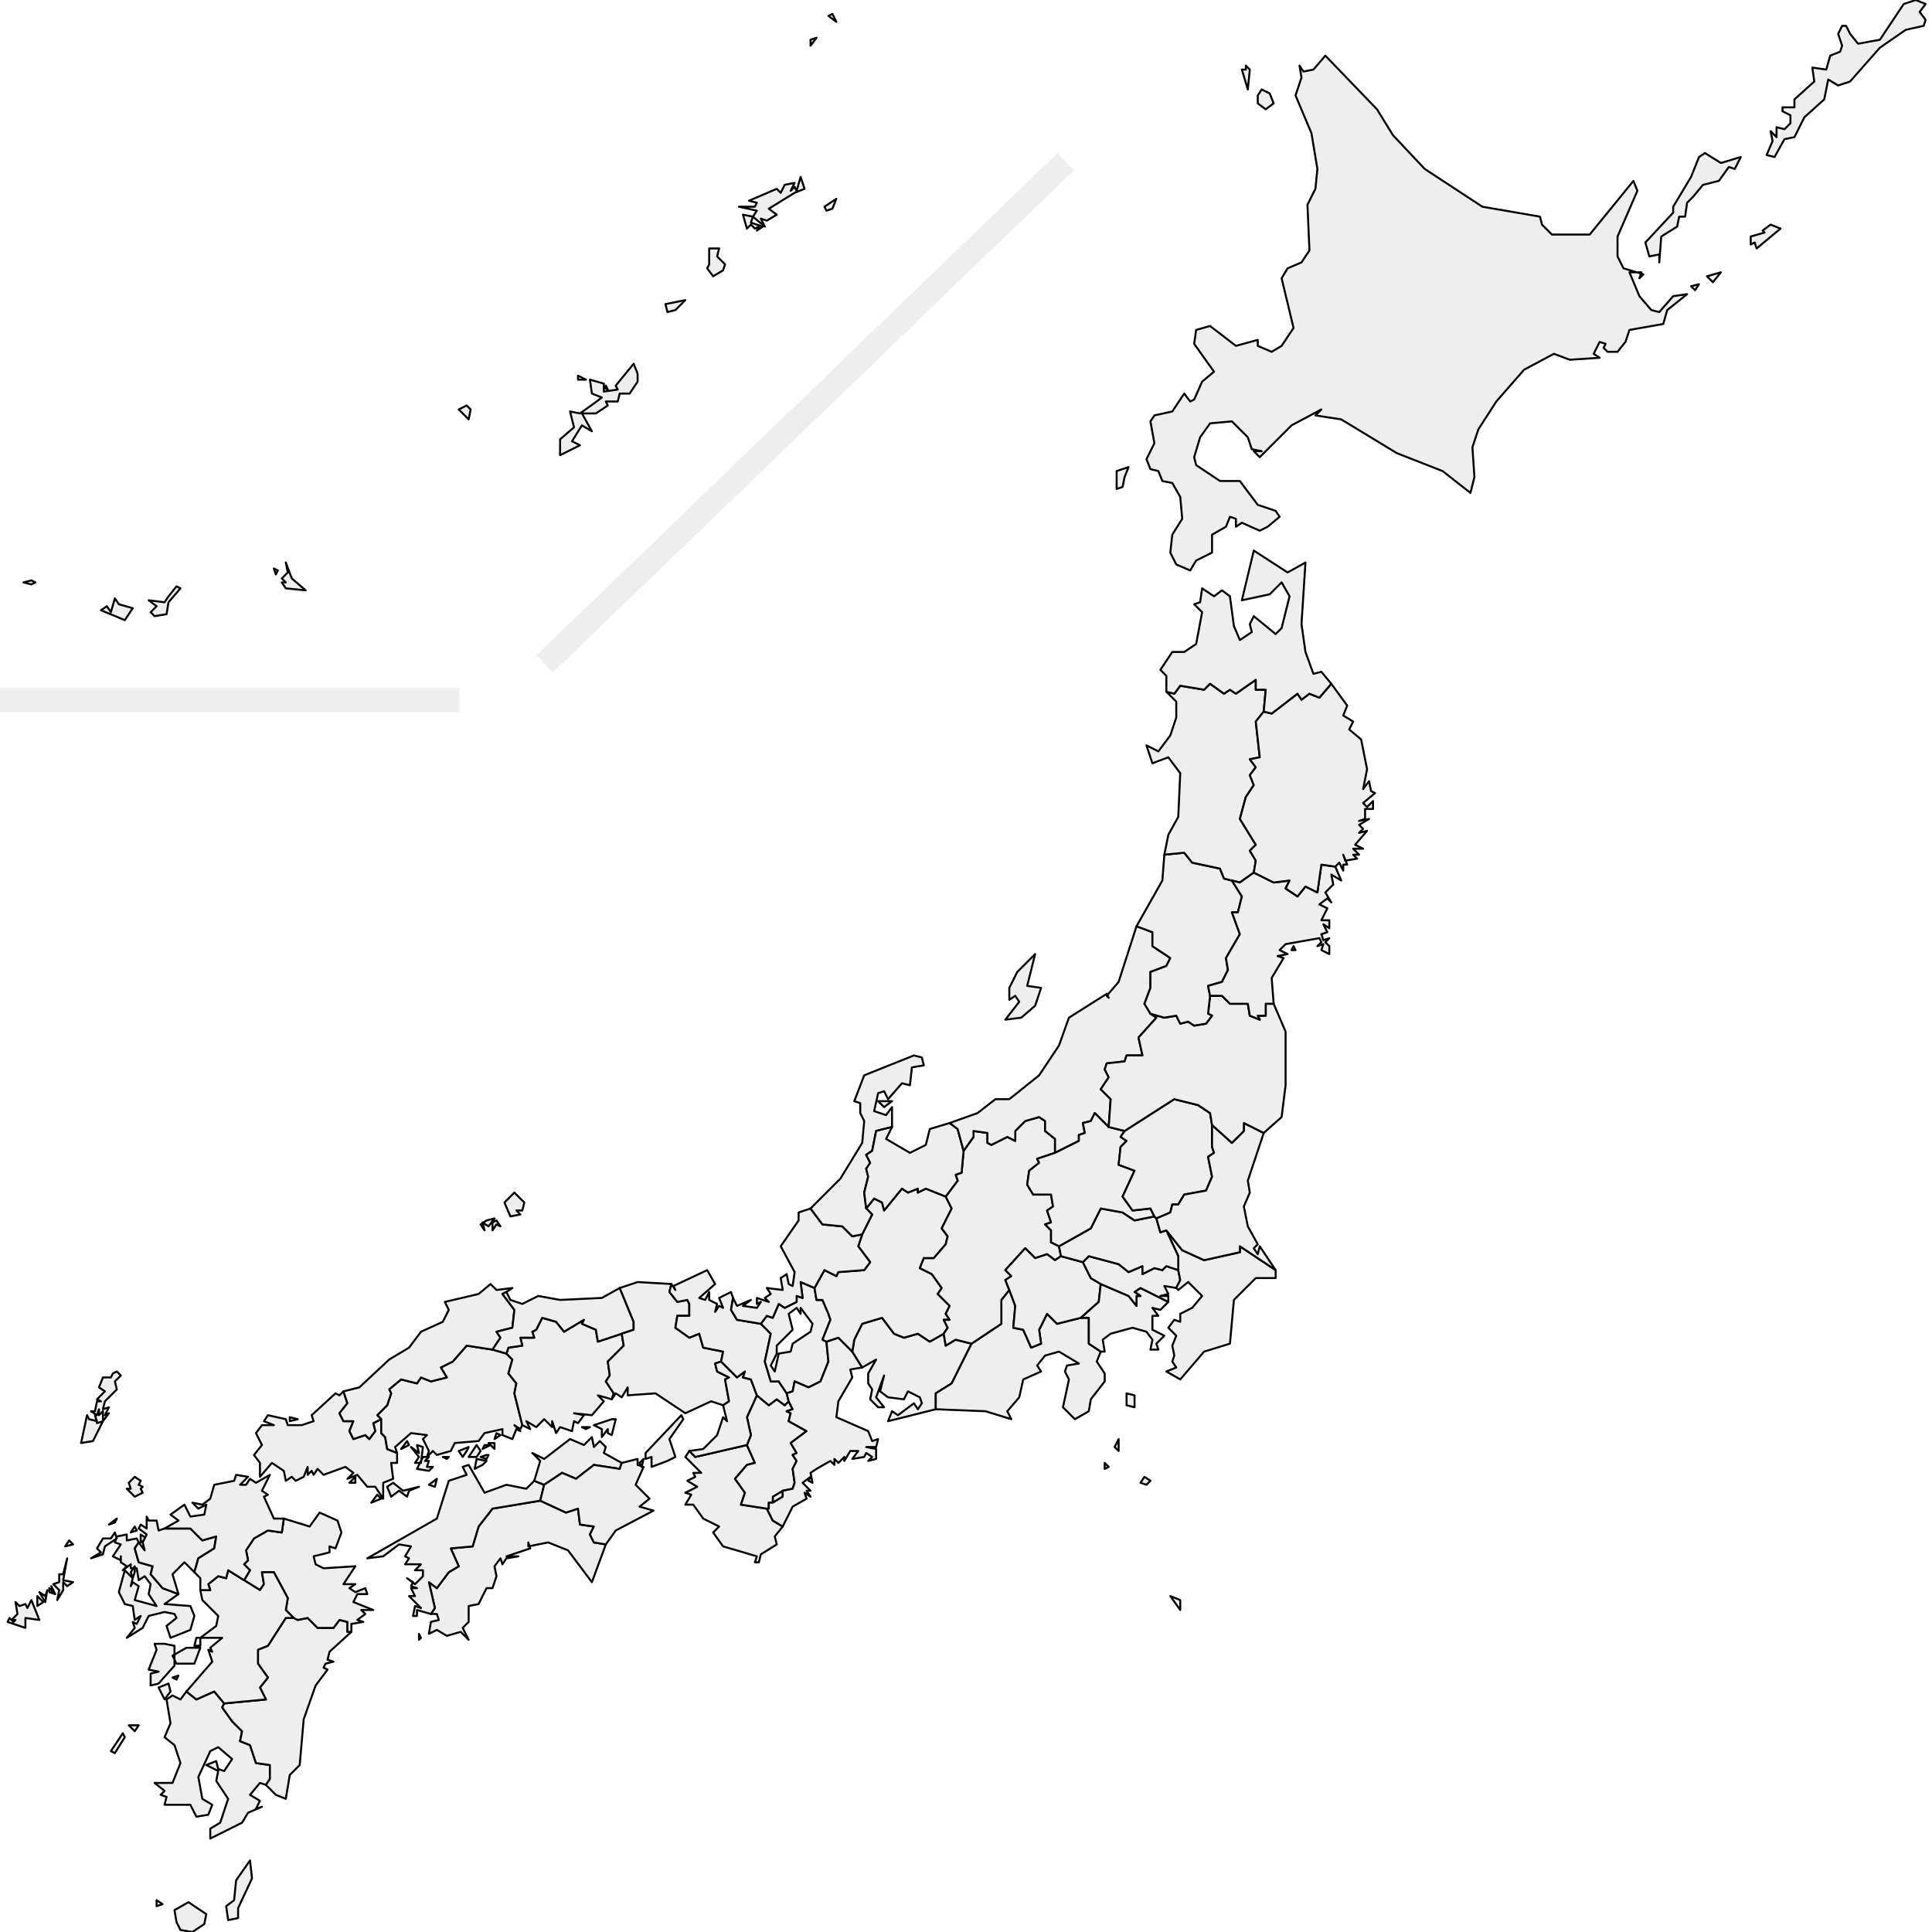
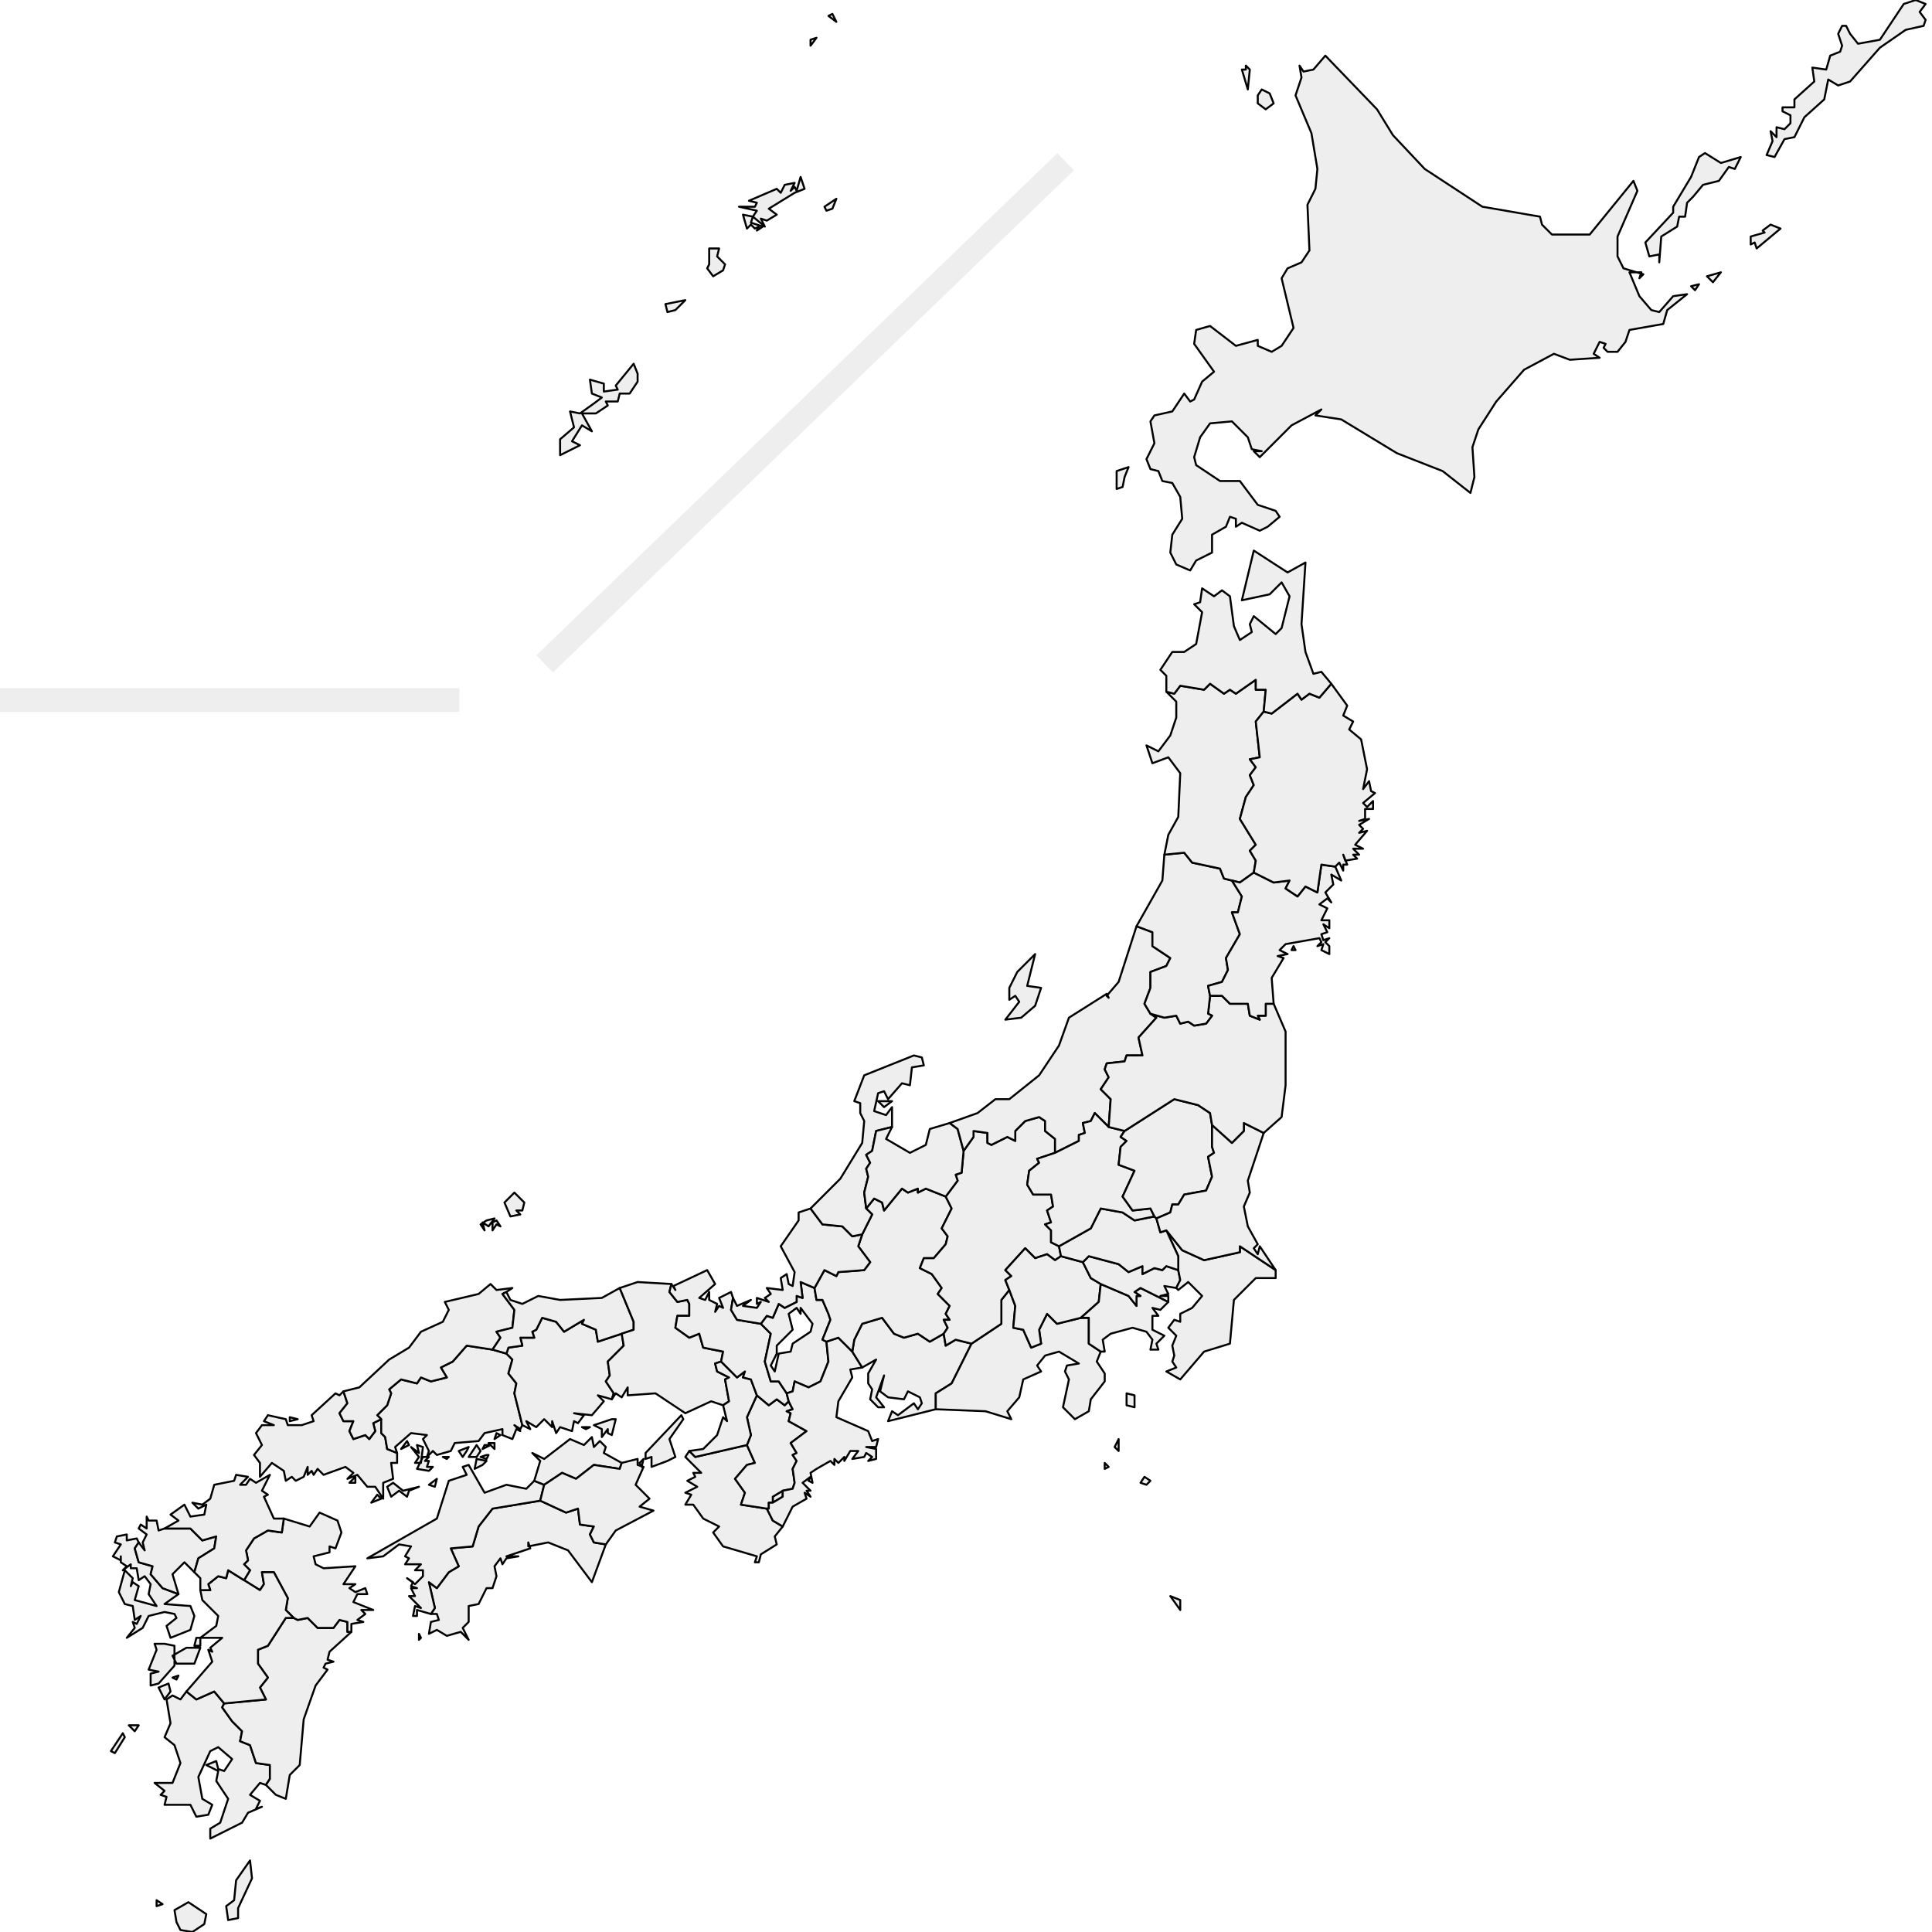
<svg xmlns="http://www.w3.org/2000/svg" class="geolonia-svg-map" viewBox="0 0 1000 1000">
  <g class="svg-map" transform="matrix(1.028807, 0, 0, 1.028807, -47.54424, -28.80658)">
    <g class="prefectures" transform="matrix(1, 0, 0, 1, 6, 18)">
      <g class="okinawa kyushu-okinawa prefecture" data-code="47" stroke-linejoin="round" fill="#EEEEEE" fill-rule="nonzero" stroke="#000000" stroke-width="1.0" transform="translate(52, 193)">
-         <polygon points="4 109 6 110 4 111 0 110" />
-         <polygon points="48 121 55 123 51 129 39 124 42 122 44 125 46 118" />
-         <polygon points="132 113 130 110 132 110 130 108 133 105 132 100 135 108 142 114" />
-         <polygon points="225 23 224 28 219 23 223 21" />
-         <polygon points="73 117 77 112 79 113 73 120 72 126 66 127 64 125 67 122 63 119 71 120" />
        <polygon points="287 20 291 17 286 15 285 8 292 10 292 14 299 13 298 11 307 0 309 5 309 9 305 15 300 15 299 19 293 19 294 21 288 25 281 25 286 34 281 31 276 39 280 41 270 46 270 38 277 32 275 24 280 25" />
-         <polygon points="127 106 126 103 128 104" />
-         <polygon points="279 8 279 6 283 8" />
-         <polygon points="293 11 294 13 292 12" />
      </g>
      <g class="kagoshima kyushu kyushu-okinawa prefecture" data-code="46" stroke-linejoin="round" fill="#EEEEEE" fill-rule="nonzero" stroke="#000000" stroke-width="1.0" transform="translate(96, 17)">
        <polygon points="23 949 26 951 23 952" />
        <polygon points="33 960 32 954 39 950 48 956 47 961 41 965 35 964" />
        <polygon points="64 953 64 958 59 959 58 952 62 949 63 939 70 929 71 938" />
        <polygon points="38 844 43 848 52 844 57 850 56 852 61 859 66 864 65 869 70 871 73 880 80 881 80 888 78 891 75 890 70 896 75 899 73 903 76 902 69 905 66 910 50 918 50 913 55 910 59 898 53 889 54 884 48 881 53 879 54 883 57 884 61 878 54 872 50 874 44 887 46 898 51 901 49 906 43 907 40 901 27 901 28 897 25 896 27 894 22 890 31 890 35 880 32 871 27 867 30 860 28 848 31 846 35 848" />
        <polygon points="31 837 34 836 33 838" />
        <polygon points="27 848 24 842 29 840 30 844" />
        <polygon points="4 868 6 865 7 867 2 875 0 874" />
        <polygon points="12 864 9 861 14 861" />
        <polygon points="284 149 280 150 279 146 289 144" />
        <polygon points="301 126 301 118 306 118 305 122 309 126 308 129 303 132 300 128" />
        <polygon points="363 98 360 99 359 97 365 93" />
        <polygon points="344 90 331 98 335 101 330 104 327 103 329 107 323 102 325 99 316 97 324 97 325 95 321 94 335 88 337 90 339 86 344 85 342 89 344 87 345 89 347 82 349 88" />
        <polygon points="324 108 322 106 320 108 318 101 323 102 322 105 328 107 325 109 326 107" />
        <polygon points="355 12 352 16 352 13" />
        <polygon points="361 1 363 0 365 4" />
      </g>
      <g class="miyazaki kyushu kyushu-okinawa prefecture" data-code="45" stroke-linejoin="round" fill="#EEEEEE" fill-rule="nonzero" stroke="#000000" stroke-width="1.0" transform="translate(152, 824)">
        <polygon points="36 0 38 1 43 0 48 5 56 5 59 1 63 2 63 7 65 7 54 17 53 21 56 22 52 23 51 25 53 26 47 34 41 51 39 74 34 79 32 91 27 89 22 84 24 81 24 74 17 73 14 64 9 62 10 57 5 52 0 45 1 43 22 41 19 35 23 30 18 23 18 16 23 14 32 0" />
      </g>
      <g class="oita kyushu kyushu-okinawa prefecture" data-code="44" stroke-linejoin="round" fill="#EEEEEE" fill-rule="nonzero" stroke="#000000" stroke-width="1.0" transform="translate(163, 771)">
        <polygon points="0 34 3 29 0 26 2 24 1 19 5 13 12 9 19 10 20 3 33 7 38 0 47 4 49 10 46 18 43 17 43 20 35 22 36 26 40 28 56 27 50 36 56 36 53 38 56 40 61 38 62 41 57 41 55 45 65 49 59 49 61 51 57 54 60 55 54 56 54 60 52 60 52 55 48 54 45 58 37 58 32 53 27 54 25 53 21 49 22 43 15 30 9 30 10 36 8 39" />
      </g>
      <g class="kumamoto kyushu kyushu-okinawa prefecture" data-code="43" stroke-linejoin="round" fill="#EEEEEE" fill-rule="nonzero" stroke="#000000" stroke-width="1.0" transform="translate(115, 800)">
        <path d="M8,37 L13,38 L13,48 L5,57 L1,58 L1,52 L5,51 L0,50 L4,40 L3,37 L8,37 Z M20,47 L14,47 L12,43 L19,39 L26,39 L23,47 L20,47 Z M24,34 L26,34 L26,38 L23,38 L24,34 Z M38,67 L33,61 L24,65 L19,61 L32,46 L30,40 L32,41 L31,39 L37,34 L26,34 L34,28 L35,23 L27,15 L26,10 L31,10 L30,7 L35,3 L39,4 L40,0 L48,5 L56,10 L58,7 L57,1 L63,1 L70,14 L69,20 L73,24 L69,24 L60,38 L55,40 L55,47 L60,54 L56,59 L59,65 L38,67 Z" />
      </g>
      <g class="nagasaki kyushu kyushu-okinawa prefecture" data-code="42" stroke-linejoin="round" fill="#EEEEEE" fill-rule="nonzero" stroke="#000000" stroke-width="1.0" transform="translate(44, 700)">
-         <path d="M53,1 L55,0 L57,2 L54,5 L55,9 L49,15 L48,19 L51,18 L49,22 L51,21 L48,25 L48,20 L46,22 L46,19 L45,22 L42,20 L44,20 L45,15 L47,15 L45,14 L49,10 L46,8 L48,3 L52,3 L53,1 Z M46,29 L43,35 L37,36 L40,22 L41,24 L45,25 L44,22 L45,26 L48,25 L46,29 Z M67,59 L68,61 L64,63 L60,59 L62,59 L61,56 L64,53 L67,55 L66,57 L68,58 L67,59 Z M28,110 L25,115 L26,110 L23,107 L26,106 L26,102 L28,102 L30,94 L28,105 L33,106 L30,108 L28,106 L28,110 Z M24,112 L21,111 L21,109 L23,111 L22,108 L24,112 Z M19,113 L20,110 L19,116 L16,111 L19,113 Z M6,118 L9,117 L10,119 L12,115 L16,125 L9,124 L9,129 L0,126 L1,124 L3,126 L4,125 L2,125 L5,122 L4,116 L6,118 Z M65,80 L62,81 L64,78 L65,80 Z M67,82 L70,84 L67,86 L67,82 Z M29,88 L31,85 L33,87 L29,88 Z M54,76 L51,77 L55,74 L54,76 Z M66,86 L64,89 L66,96 L73,98 L72,102 L78,109 L86,112 L79,117 L92,118 L94,123 L92,130 L82,134 L80,128 L85,124 L84,122 L79,121 L71,123 L68,129 L60,134 L64,129 L63,126 L65,127 L67,123 L64,125 L63,118 L59,117 L56,111 L59,100 L63,104 L62,108 L63,106 L66,108 L64,115 L75,118 L71,112 L72,107 L69,103 L66,105 L65,99 L62,99 L62,97 L58,100 L60,98 L57,96 L57,93 L57,95 L53,93 L57,87 L54,86 L55,83 L60,82 L60,85 L65,84 L66,86 Z M49,88 L48,92 L42,94 L47,91 L45,89 L48,84 L52,84 L54,81 L55,84 L49,88 Z M15,115 L15,113 L18,116 L15,118 L15,115 Z M64,101 L63,104 L62,101 L64,98 L64,101 Z" />
+         <path d="M66,86 L64,89 L66,96 L73,98 L72,102 L78,109 L86,112 L79,117 L92,118 L94,123 L92,130 L82,134 L80,128 L85,124 L84,122 L79,121 L71,123 L68,129 L60,134 L64,129 L63,126 L65,127 L67,123 L64,125 L63,118 L59,117 L56,111 L59,100 L63,104 L62,108 L63,106 L66,108 L64,115 L75,118 L71,112 L72,107 L69,103 L66,105 L65,99 L62,99 L62,97 L58,100 L60,98 L57,96 L57,93 L57,95 L53,93 L57,87 L54,86 L55,83 L60,82 L60,85 L65,84 L66,86 Z" />
      </g>
      <g class="saga kyushu kyushu-okinawa prefecture" data-code="41" stroke-linejoin="round" fill="#EEEEEE" fill-rule="nonzero" stroke="#000000" stroke-width="1.0" transform="translate(108, 773)">
        <polygon points="15 6 28 6 34 12 41 10 40 16 32 21 30 28 25 23 19 29 22 39 14 36 8 29 9 25 2 23 0 16 2 13 5 17 4 13 6 9 2 6 3 4 6 6 6 0 7 2 11 2 12 7" />
      </g>
      <g class="fukuoka kyushu kyushu-okinawa prefecture" data-code="40" stroke-linejoin="round" fill="#EEEEEE" fill-rule="nonzero" stroke="#000000" stroke-width="1.0" transform="translate(123, 752)">
        <polygon points="40 53 32 48 31 52 27 51 22 55 23 58 18 58 18 52 15 49 17 42 25 37 26 31 19 33 13 27 0 27 7 23 3 20 10 15 13 21 20 20 21 15 17 17 14 14 19 15 23 12 25 5 35 3 36 0 42 1 38 5 41 5 43 2 46 4 53 0 49 8 52 10 50 11 55 22 60 22 59 29 52 28 45 32 41 38 42 43 40 45 43 48" />
      </g>
      <g class="kochi shikoku prefecture" data-code="39" stroke-linejoin="round" fill="#EEEEEE" fill-rule="nonzero" stroke="#000000" stroke-width="1.0" transform="translate(251, 765)">
        <path d="M61,0 L74,6 L80,4 L81,12 L88,13 L86,17 L88,21 L94,22 L87,41 L75,25 L65,21 L55,23 L55,21 L56,24 L44,28 L50,28 L44,29 L42,32 L41,29 L38,33 L39,38 L37,44 L34,44 L30,52 L25,53 L25,61 L22,64 L25,70 L21,66 L14,68 L9,65 L5,67 L6,61 L10,60 L9,57 L6,57 L8,54 L5,41 L9,44 L15,36 L20,33 L16,24 L27,23 L30,13 L37,4 L61,0 Z M1,69 L0,70 L0,67 L1,69 Z" />
      </g>
      <g class="ehime shikoku prefecture" data-code="38" stroke-linejoin="round" fill="#EEEEEE" fill-rule="nonzero" stroke="#000000" stroke-width="1.0" transform="translate(225, 737)">
        <path d="M34,21 L31,20 L35,17 L34,21 Z M55,6 L51,6 L55,0 L57,3 L55,6 Z M60,5 L61,5 L60,7 L57,6 L60,5 Z M58,10 L54,12 L55,7 L60,8 L58,10 Z M32,85 L25,83 L25,86 L23,86 L24,81 L27,82 L21,76 L24,76 L22,72 L25,72 L22,71 L23,69 L20,67 L24,70 L28,66 L28,63 L24,63 L27,60 L19,60 L21,57 L19,56 L22,51 L16,50 L8,56 L0,57 L35,37 L41,18 L50,15 L48,11 L51,10 L59,24 L70,20 L80,22 L84,18 L89,20 L87,28 L63,32 L56,41 L53,51 L42,52 L46,61 L41,64 L35,72 L31,69 L34,82 L32,85 Z" />
      </g>
      <g class="kagawa shikoku prefecture" data-code="37" stroke-linejoin="round" fill="#EEEEEE" fill-rule="nonzero" stroke="#000000" stroke-width="1.0" transform="translate(308, 724)">
        <path d="M6,33 L1,31 L4,21 L0,17 L6,20 L19,10 L26,13 L30,9 L31,14 L34,11 L37,14 L36,17 L45,22 L44,25 L31,23 L22,30 L15,27 L6,33 Z M27,5 L25,4 L29,4 L27,5 Z M40,0 L42,0 L40,8 L38,7 L38,5 L35,9 L35,5 L31,3 L40,0 Z" />
      </g>
      <g class="tokushima shikoku prefecture" data-code="36" stroke-linejoin="round" fill="#EEEEEE" fill-rule="nonzero" stroke="#000000" stroke-width="1.0" transform="translate(312, 744)">
        <path d="M50,2 L52,0 L51,4 L50,2 Z M41,2 L49,0 L49,3 L52,4 L48,13 L55,20 L50,24 L57,26 L38,36 L33,43 L27,42 L25,38 L27,34 L20,33 L19,25 L13,27 L0,21 L2,13 L11,7 L18,10 L27,3 L40,5 L41,2 Z" />
      </g>
      <g class="yamaguchi chugoku prefecture" data-code="35" stroke-linejoin="round" fill="#EEEEEE" fill-rule="nonzero" stroke="#000000" stroke-width="1.0" transform="translate(168, 710)">
        <path d="M45,0 L47,6 L43,11 L45,15 L50,15 L48,20 L50,24 L56,22 L58,24 L61,20 L60,16 L64,14 L64,21 L66,23 L67,29 L72,31 L72,36 L69,36 L70,44 L65,46 L65,54 L61,48 L57,48 L52,42 L47,44 L50,41 L46,38 L35,42 L32,39 L30,42 L29,40 L27,42 L27,38 L25,43 L21,45 L19,43 L16,45 L15,40 L9,36 L3,43 L3,36 L0,32 L4,27 L1,21 L4,17 L10,17 L5,15 L7,12 L16,14 L17,17 L24,17 L30,15 L29,12 L41,1 L43,2 L45,0 Z M64,54 L59,56 L62,52 L64,54 Z M75,50 L83,48 L78,50 L77,53 L73,50 L69,53 L67,48 L70,46 L75,50 Z M18,15 L18,13 L22,14 L18,15 Z M51,46 L48,46 L51,43 L51,46 Z" />
      </g>
      <g class="hiroshima chugoku prefecture" data-code="34" stroke-linejoin="round" fill="#EEEEEE" fill-rule="nonzero" stroke="#000000" stroke-width="1.0" transform="translate(230, 687)">
        <path d="M73,40 L72,42 L69,40 L72,43 L70,42 L68,47 L63,45 L63,42 L54,44 L51,48 L39,49 L37,53 L30,55 L28,53 L25,56 L26,53 L23,47 L25,45 L17,44 L9,51 L10,54 L5,52 L4,46 L2,44 L2,37 L0,35 L5,30 L7,24 L6,22 L12,17 L20,19 L22,16 L27,18 L35,16 L32,11 L38,8 L45,0 L58,2 L65,4 L68,7 L66,14 L70,19 L69,24 L73,40 Z M45,53 L43,56 L41,53 L46,51 L45,53 Z M21,54 L20,50 L23,51 L22,59 L19,59 L21,56 L17,51 L21,54 Z M15,48 L16,50 L12,52 L15,48 Z M35,57 L33,56 L36,56 L35,57 Z M24,58 L26,58 L25,61 L28,61 L26,63 L20,62 L23,56 L26,56 L24,58 Z M59,49 L59,52 L56,49 L59,49 Z M57,50 L53,52 L54,50 L57,50 Z M60,44 L62,45 L59,47 L60,44 Z" />
      </g>
      <g class="okayama chugoku prefecture" data-code="33" stroke-linejoin="round" fill="#EEEEEE" fill-rule="nonzero" stroke="#000000" stroke-width="1.0" transform="translate(295, 673)">
        <polygon points="58 8 59 14 51 22 52 29 50 32 54 38 53 41 46 39 49 42 43 49 34 48 39 49 36 53 34 52 33 57 27 55 25 58 23 52 23 55 19 51 15 55 10 52 12 56 8 54 4 38 5 33 1 28 3 21 0 18 1 15 8 14 7 10 14 10 13 7 15 6 18 0 25 2 29 7 39 1 38 3 45 6 46 12" />
      </g>
      <g class="shimane chugoku prefecture" data-code="32" stroke-linejoin="round" fill="#EEEEEE" fill-rule="nonzero" stroke="#000000" stroke-width="1.0" transform="translate(211, 610)">
        <path d="M74,14 L78,13 L75,17 L72,15 L73,19 L71,16 L74,14 Z M79,16 L77,19 L77,15 L79,14 L81,17 L79,16 Z M83,5 L88,0 L93,5 L92,9 L89,9 L91,11 L86,12 L83,5 Z M2,100 L10,98 L25,84 L35,78 L41,70 L52,65 L55,59 L53,55 L70,51 L76,46 L79,49 L87,48 L84,50 L82,51 L88,59 L87,68 L79,70 L81,73 L77,79 L64,77 L57,85 L51,88 L54,93 L46,95 L41,93 L39,96 L31,94 L25,99 L26,101 L24,107 L19,112 L21,114 L17,116 L18,120 L15,124 L13,122 L7,124 L5,120 L7,115 L2,115 L0,111 L4,106 L2,100 Z" />
      </g>
      <g class="tottori chugoku prefecture" data-code="31" stroke-linejoin="round" fill="#EEEEEE" fill-rule="nonzero" stroke="#000000" stroke-width="1.0" transform="translate(288, 658)">
        <polygon points="7 33 0 31 4 25 2 22 10 20 11 11 5 3 7 2 9 6 15 8 23 4 34 6 55 5 64 0 71 17 71 21 65 23 53 27 52 21 45 18 46 16 36 22 32 17 25 15 22 21 20 22 21 25 14 25 15 29 8 30" />
      </g>
      <g class="wakayama kinki prefecture" data-code="30" stroke-linejoin="round" fill="#EEEEEE" fill-rule="nonzero" stroke="#000000" stroke-width="1.0" transform="translate(385, 737)">
        <path d="M41,32 L44,38 L49,41 L45,46 L46,50 L38,55 L37,59 L35,59 L36,56 L19,51 L14,44 L17,41 L9,37 L4,30 L0,30 L3,25 L0,24 L6,21 L1,18 L5,16 L4,14 L8,14 L0,6 L2,3 L5,6 L31,0 L35,9 L31,10 L25,17 L30,24 L28,30 L41,32 Z M49,23 L49,26 L44,29 L44,26 L49,23 Z" />
      </g>
      <g class="nara kinki prefecture" data-code="29" stroke-linejoin="round" fill="#EEEEEE" fill-rule="nonzero" stroke="#000000" stroke-width="1.0" transform="translate(410, 712)">
        <polygon points="24 48 19 51 19 54 17 54 17 57 16 57 3 55 5 49 0 42 6 35 10 34 6 25 8 20 6 11 11 0 17 5 21 2 25 5 27 3 29 7 26 8 28 9 27 13 36 18 28 24 31 29 29 30 31 33 29 37 30 44 29 47" />
      </g>
      <g class="hyogo kinki prefecture" data-code="28" stroke-linejoin="round" fill="#EEEEEE" fill-rule="nonzero" stroke="#000000" stroke-width="1.0" transform="translate(345, 655)">
        <path d="M31,90 L23,93 L23,88 L20,89 L20,86 L38,67 L39,69 L32,79 L35,88 L31,90 Z M3,59 L4,56 L0,50 L2,47 L1,40 L9,32 L8,26 L14,24 L14,20 L7,3 L16,0 L33,1 L32,5 L36,10 L41,9 L42,11 L42,17 L36,17 L35,23 L42,28 L47,26 L49,33 L59,35 L58,40 L55,41 L56,45 L62,48 L60,49 L62,60 L59,62 L53,60 L40,66 L25,56 L11,57 L11,53 L8,58 L5,56 L3,59 Z" />
      </g>
      <g class="osaka kinki prefecture" data-code="27" stroke-linejoin="round" fill="#EEEEEE" fill-rule="nonzero" stroke="#000000" stroke-width="1.0" transform="translate(387, 695)">
        <polygon points="16 0 24 8 28 5 27 8 31 9 34 17 29 28 31 37 29 42 3 48 0 45 7 44 14 37 17 28 19 30 17 22 20 20 18 9 20 8 14 5 13 1" />
      </g>
      <g class="kyoto kinki prefecture" data-code="26" stroke-linejoin="round" fill="#EEEEEE" fill-rule="nonzero" stroke="#000000" stroke-width="1.0" transform="translate(377, 649)">
        <polygon points="44 63 41 55 37 54 38 51 34 54 26 46 27 41 17 39 15 32 10 34 3 29 4 23 10 23 10 17 9 15 4 16 0 11 1 7 3 10 2 8 19 0 23 7 15 14 18 15 20 11 20 15 24 17 23 21 25 18 27 19 25 14 31 11 32 14 31 20 34 25 46 27 51 32 48 46 51 56 55 56 59 62 60 66 58 68 54 65 50 68" />
      </g>
      <g class="shiga kinki prefecture" data-code="25" stroke-linejoin="round" fill="#EEEEEE" fill-rule="nonzero" stroke="#000000" stroke-width="1.0" transform="translate(423, 655)">
        <path d="M20,0 L27,3 L28,9 L31,9 L34,16 L35,19 L31,29 L33,30 L34,40 L30,50 L24,53 L17,50 L16,55 L13,56 L9,50 L5,50 L2,40 L5,26 L0,21 L3,17 L6,18 L9,11 L12,13 L18,10 L18,7 L21,8 L20,0 Z M20,13 L20,16 L18,13 L14,16 L16,24 L8,32 L8,36 L5,42 L7,45 L9,36 L15,35 L16,31 L25,25 L26,21 L20,13 Z" />
      </g>
      <g class="mie kinki prefecture" data-code="24" stroke-linejoin="round" fill="#EEEEEE" fill-rule="nonzero" stroke="#000000" stroke-width="1.0" transform="translate(426, 683)">
        <polygon points="8 95 3 92 0 86 1 86 1 83 3 83 8 80 8 77 13 76 14 73 13 66 15 62 13 59 15 58 12 53 20 47 11 42 12 38 10 37 13 36 11 32 10 28 13 27 14 22 21 25 27 22 31 12 30 2 36 0 43 7 48 15 42 16 43 20 36 32 35 40 51 47 53 52 56 51 55 55 50 55 55 56 55 61 51 62 53 60 50 58 49 60 43 61 46 57 42 57 39 62 39 60 36 63 34 61 34 64 32 62 25 66 22 68 23 73 21 72 22 70 18 73 22 77 20 77 22 80 19 78 20 81 13 85" />
      </g>
      <g class="aichi chubu prefecture" data-code="23" stroke-linejoin="round" fill="#EEEEEE" fill-rule="nonzero" stroke="#000000" stroke-width="1.0" transform="translate(469, 673)">
        <polygon points="42 46 18 52 20 47 23 49 31 43 33 46 35 43 34 40 28 37 26 41 18 40 14 37 16 29 12 40 16 45 13 45 9 41 10 36 8 33 8 28 12 21 5 25 0 17 1 11 5 3 15 0 21 8 26 10 33 8 39 12 46 8 47 14 52 11 60 13 50 33 42 38" />
      </g>
      <g class="shizuoka chubu prefecture" data-code="22" stroke-linejoin="round" fill="#EEEEEE" fill-rule="nonzero" stroke="#000000" stroke-width="1.0" transform="translate(511, 659)">
        <polygon points="73 14 77 14 77 27 83 31 81 36 85 42 85 46 78 55 77 61 70 65 64 59 67 45 65 41 66 38 72 37 62 31 55 33 51 38 53 41 44 45 42 54 36 61 38 65 25 61 0 60 0 52 8 47 18 27 33 17 33 5 37 0 40 8 39 19 44 20 48 29 53 27 52 20 56 12 61 17" />
      </g>
      <g class="gifu chubu prefecture" data-code="21" stroke-linejoin="round" fill="#EEEEEE" fill-rule="nonzero" stroke="#000000" stroke-width="1.0" transform="translate(450, 608)">
        <polygon points="66 4 69 10 64 20 67 24 66 28 60 35 55 35 53 40 59 43 64 50 62 53 68 59 66 63 68 66 65 66 67 70 65 73 58 77 52 73 45 75 40 73 34 65 24 68 20 76 19 82 12 75 6 77 4 76 8 66 7 63 4 56 1 56 0 50 5 41 11 44 12 42 25 41 28 37 22 29 24 23 29 13 26 10 30 5 34 7 35 11 44 0 47 2 52 0 52 2 56 0" />
      </g>
      <g class="nagano chubu prefecture" data-code="20" stroke-linejoin="round" fill="#EEEEEE" fill-rule="nonzero" stroke="#000000" stroke-width="1.0" transform="translate(503, 572)">
        <polygon points="68 18 59 21 60 23 55 27 54 34 57 39 66 39 67 45 64 47 66 53 63 54 66 57 66 63 70 65 71 70 68 72 64 69 58 71 53 66 43 77 46 80 43 82 45 87 41 92 41 104 26 114 18 112 13 115 12 109 14 106 12 102 15 102 13 99 15 95 9 89 11 86 6 79 0 76 2 71 7 71 13 64 14 60 11 56 16 46 13 40 19 32 18 29 21 28 22 17 27 10 27 7 34 8 34 13 36 14 44 10 48 12 48 7 53 2 60 0 63 2 63 7 68 11" />
      </g>
      <g class="yamanashi chubu prefecture" data-code="19" stroke-linejoin="round" fill="#EEEEEE" fill-rule="nonzero" stroke="#000000" stroke-width="1.0" transform="translate(546, 638)">
        <polygon points="2 21 0 16 3 14 0 11 10 0 15 5 21 3 25 6 28 4 39 7 43 15 48 18 47 27 38 35 26 38 21 33 17 41 18 48 13 50 9 41 4 40 5 29" />
      </g>
      <g class="fukui chubu prefecture" data-code="18" stroke-linejoin="round" fill="#EEEEEE" fill-rule="nonzero" stroke="#000000" stroke-width="1.0" transform="translate(408, 618)">
        <polygon points="40 0 46 8 56 9 61 14 66 13 64 19 70 27 67 31 54 32 53 34 47 31 42 40 35 37 36 45 33 44 33 47 27 50 24 48 21 55 18 54 15 58 3 56 0 51 1 45 3 49 10 46 6 49 13 50 15 47 13 48 13 45 19 47 17 45 20 43 18 40 26 41 25 35 28 33 29 38 31 39 32 32 25 19 34 6 34 2" />
      </g>
      <g class="ishikawa chubu prefecture" data-code="17" stroke-linejoin="round" fill="#EEEEEE" fill-rule="nonzero" stroke="#000000" stroke-width="1.0" transform="translate(448, 541)">
        <path d="M37,26 L34,23 L41,23 L37,26 Z M28,77 L31,80 L26,90 L21,91 L16,86 L6,85 L0,77 L15,62 L26,44 L27,33 L25,29 L25,24 L22,23 L27,10 L52,0 L56,1 L57,5 L51,6 L50,15 L46,14 L39,22 L37,18 L34,19 L32,28 L38,30 L41,26 L41,36 L33,38 L31,48 L28,50 L30,54 L28,57 L29,61 L27,69 L28,77 Z" />
      </g>
      <g class="toyama chubu prefecture" data-code="16" stroke-linejoin="round" fill="#EEEEEE" fill-rule="nonzero" stroke="#000000" stroke-width="1.0" transform="translate(475, 575)">
        <polygon points="41 37 31 33 27 35 27 33 22 35 19 33 10 44 9 40 5 38 1 43 0 35 2 27 1 23 3 20 1 16 4 14 6 4 14 2 11 8 23 15 31 11 33 3 43 0 47 3 50 14 49 25 46 26 47 29" />
      </g>
      <g class="niigata chubu prefecture" data-code="15" stroke-linejoin="round" fill="#EEEEEE" fill-rule="nonzero" stroke="#000000" stroke-width="1.0" transform="translate(518, 476)">
        <path d="M7,113 L4,102 L0,99 L14,94 L23,87 L30,87 L45,75 L55,60 L60,46 L79,34 L80,36 L79,35 L85,28 L94,0 L102,3 L102,10 L111,16 L109,20 L101,23 L101,31 L98,39 L101,44 L104,46 L95,56 L97,65 L89,65 L88,68 L79,69 L78,72 L80,76 L76,82 L81,87 L80,101 L73,94 L71,98 L67,99 L68,104 L65,105 L65,108 L53,114 L53,107 L48,103 L48,98 L45,96 L38,98 L33,103 L33,108 L29,106 L21,110 L19,109 L19,104 L12,103 L12,106 L7,113 Z M36,46 L28,47 L35,38 L33,35 L30,37 L30,31 L34,23 L43,14 L39,30 L46,31 L43,40 L36,46 Z" />
      </g>
      <g class="kanagawa kanto prefecture" data-code="14" stroke-linejoin="round" fill="#EEEEEE" fill-rule="nonzero" stroke="#000000" stroke-width="1.0" transform="translate(584, 656)">
        <polygon points="10 0 24 6 28 11 28 6 30 6 27 4 30 2 44 9 40 13 36 12 39 16 36 16 36 23 42 26 38 30 39 33 35 33 36 28 33 24 26 22 15 25 11 28 12 34 10 34 4 30 4 17 0 17 9 9" />
      </g>
      <g class="tokyo kanto prefecture" data-code="13" stroke-linejoin="round" fill="#EEEEEE" fill-rule="nonzero" stroke="#000000" stroke-width="1.0" transform="translate(585, 642)">
        <path d="M49,173 L49,178 L44,171 L49,173 Z M34,113 L32,115 L29,114 L31,111 L34,113 Z M11,104 L13,106 L11,107 L11,104 Z M18,98 L16,96 L18,92 L18,98 Z M22,75 L22,69 L26,70 L26,76 L22,75 Z M48,7 L49,12 L47,16 L41,15 L43,19 L39,20 L43,20 L43,23 L29,16 L26,18 L29,20 L27,20 L27,25 L23,20 L9,14 L4,11 L0,3 L3,0 L18,4 L23,8 L30,5 L30,9 L36,6 L40,7 L42,5 L48,7 Z" />
      </g>
      <g class="chiba kanto prefecture" data-code="12" stroke-linejoin="round" fill="#EEEEEE" fill-rule="nonzero" stroke="#000000" stroke-width="1.0" transform="translate(627, 629)">
        <polygon points="5 29 7 25 6 20 6 13 0 0 8 10 19 15 37 11 37 8 55 20 55 24 45 24 34 35 32 57 19 61 7 75 0 71 5 69 3 66 4 63 3 58 5 53 1 49 4 45 7 46 7 42 13 39 18 33 11 26 6 30" />
      </g>
      <g class="saitama kanto prefecture" data-code="11" stroke-linejoin="round" fill="#EEEEEE" fill-rule="nonzero" stroke="#000000" stroke-width="1.0" transform="translate(573, 618)">
        <polygon points="48 4 49 5 51 12 54 11 54 11 60 24 60 31 54 29 52 31 48 30 42 33 42 29 35 32 30 28 15 24 12 27 1 24 0 19 16 10 21 0 32 2 38 6" />
      </g>
      <g class="gunma kanto prefecture" data-code="10" stroke-linejoin="round" fill="#EEEEEE" fill-rule="nonzero" stroke="#000000" stroke-width="1.0" transform="translate(557, 570)">
        <polygon points="64 52 54 54 48 50 37 48 32 58 16 67 12 65 12 59 9 56 12 55 10 49 13 47 12 41 3 41 0 36 1 29 6 25 5 23 14 20 26 14 26 11 29 10 28 5 32 4 34 0 41 7 49 9 47 12 50 14 47 17 46 26 54 29 48 42 53 49 62 48" />
      </g>
      <g class="tochigi kanto prefecture" data-code="9" stroke-linejoin="round" fill="#EEEEEE" fill-rule="nonzero" stroke="#000000" stroke-width="1.0" transform="translate(603, 563)">
        <polygon points="19 60 18 59 16 55 7 56 2 49 8 36 0 33 1 24 4 21 1 19 3 16 28 0 40 3 46 7 47 13 47 24 48 27 45 29 47 39 44 46 33 48 30 53 27 53 26 57" />
      </g>
      <g class="ibaraki kanto prefecture" data-code="8" stroke-linejoin="round" fill="#EEEEEE" fill-rule="nonzero" stroke="#000000" stroke-width="1.0" transform="translate(622, 575)">
        <polygon points="5 54 5 54 2 55 0 48 7 45 8 41 11 41 14 36 25 34 28 27 26 17 29 15 28 12 28 1 38 10 44 4 44 0 54 5 46 29 47 35 44 42 46 52 51 61 49 63 51 66 52 62 60 74 42 62 42 65 24 69 13 64" />
      </g>
      <g class="fukushima tohoku prefecture" data-code="7" stroke-linejoin="round" fill="#EEEEEE" fill-rule="nonzero" stroke="#000000" stroke-width="1.0" transform="translate(594, 511)">
        <polygon points="82 69 72 64 72 68 66 74 56 65 55 59 49 55 37 52 12 68 4 66 5 52 0 47 4 41 2 37 3 34 12 33 13 30 21 30 19 21 28 11 25 9 32 11 38 10 40 14 44 13 47 15 53 14 56 10 54 9 55 0 61 0 65 4 74 4 75 10 80 12 79 10 83 10 83 4 87 4 93 18 93 45 91 61" />
      </g>
      <g class="yamagata tohoku prefecture" data-code="6" stroke-linejoin="round" fill="#EEEEEE" fill-rule="nonzero" stroke="#000000" stroke-width="1.0" transform="translate(612, 439)">
        <polygon points="14 1 24 0 28 5 42 8 44 13 48 14 53 22 51 30 48 30 52 41 45 53 46 59 43 65 36 67 37 72 36 81 38 82 35 86 29 87 26 85 22 86 20 82 14 83 7 81 4 76 7 68 7 60 15 57 17 53 8 47 8 40 0 37 13 14" />
      </g>
      <g class="akita tohoku prefecture" data-code="5" stroke-linejoin="round" fill="#EEEEEE" fill-rule="nonzero" stroke="#000000" stroke-width="1.0" transform="translate(617, 352)">
        <polygon points="54 97 47 102 43 101 39 100 37 95 23 92 19 87 9 88 11 78 16 69 17 47 11 39 3 42 0 33 6 36 12 28 15 19 15 11 10 6 14 7 17 3 29 5 32 2 39 7 42 5 45 7 55 0 55 5 60 5 59 16 55 21 57 39 52 40 55 44 52 48 54 53 50 59 47 70 55 83 52 86 55 91" />
      </g>
      <g class="miyagi tohoku prefecture" data-code="4" stroke-linejoin="round" fill="#EEEEEE" fill-rule="nonzero" stroke="#000000" stroke-width="1.0" transform="translate(648, 445)">
        <path d="M33,70 L29,70 L29,76 L25,76 L26,78 L21,76 L20,70 L11,70 L7,66 L1,66 L0,61 L7,59 L10,53 L9,47 L16,35 L12,24 L15,24 L17,16 L12,8 L16,9 L23,4 L33,9 L41,8 L39,12 L45,16 L49,11 L55,14 L57,0 L64,1 L67,8 L62,5 L63,10 L59,14 L62,19 L60,17 L56,20 L60,22 L57,28 L61,28 L61,32 L58,30 L60,34 L57,35 L58,38 L61,37 L59,39 L61,41 L61,45 L57,43 L58,40 L55,41 L57,39 L56,37 L39,40 L36,43 L40,45 L35,46 L38,47 L32,57 L33,70 Z M43,41 L44,43 L42,43 L43,41 Z" />
      </g>
      <g class="iwate tohoku prefecture" data-code="3" stroke-linejoin="round" fill="#EEEEEE" fill-rule="nonzero" stroke="#000000" stroke-width="1.0" transform="translate(664, 354)">
        <polygon points="48 92 41 91 39 105 33 102 29 107 23 103 25 99 17 100 7 95 8 89 5 84 8 81 0 68 3 57 7 51 5 46 8 42 5 38 10 37 8 19 12 14 16 15 29 5 31 8 35 5 40 7 46 0 54 11 52 16 57 19 55 23 61 28 64 43 62 53 65 49 66 54 68 55 62 60 64 62 67 59 67 63 63 63 63 68 60 69 65 68 60 71 62 73 60 75 64 74 58 81 62 83 57 83 60 86 57 86 59 88 53 89 52 86 54 91 52 91 52 94 50 90" />
      </g>
      <g class="aomori tohoku prefecture" data-code="2" stroke-linejoin="round" fill="#EEEEEE" fill-rule="nonzero" stroke="#000000" stroke-width="1.0" transform="translate(624, 287)">
        <polygon points="3 71 3 63 0 60 6 51 12 51 18 47 21 31 17 27 20 26 21 19 27 23 31 20 35 23 37 38 40 45 46 41 45 37 47 33 58 42 61 39 65 23 61 16 55 22 41 25 47 0 64 11 73 6 71 37 73 51 77 62 81 61 86 67 80 74 75 72 71 75 69 72 56 82 52 81 53 70 48 70 48 65 38 72 35 70 32 72 25 67 22 70 10 68 7 72" />
      </g>
      <g class="hokkaido prefecture" data-code="1" stroke-linejoin="round" fill="#EEEEEE" fill-rule="nonzero" stroke="#000000" stroke-width="1.0" transform="translate(602, 10)">
        <path d="M4,240 L3,245 L0,246 L0,237 L6,235 L4,240 Z M33,261 L32,250 L28,243 L23,242 L21,237 L17,236 L15,231 L19,223 L17,212 L19,209 L28,207 L34,198 L37,202 L39,201 L43,192 L49,187 L39,173 L40,166 L47,164 L60,174 L71,171 L71,174 L78,177 L83,174 L89,165 L83,140 L86,135 L93,132 L97,126 L96,103 L100,95 L101,85 L98,67 L90,48 L93,39 L92,33 L94,36 L99,35 L105,28 L131,55 L139,68 L155,85 L184,104 L213,109 L214,113 L219,118 L238,118 L260,91 L262,96 L252,119 L252,129 L255,135 L265,138 L263,140 L264,137 L258,137 L263,149 L269,156 L273,157 L280,149 L287,148 L277,156 L275,163 L258,166 L256,172 L252,177 L247,177 L245,175 L246,173 L243,172 L240,178 L243,180 L228,181 L220,178 L205,186 L191,202 L182,216 L179,225 L180,240 L178,248 L164,237 L141,228 L113,211 L100,209 L103,206 L88,214 L72,230 L69,227 L73,227 L68,226 L66,220 L58,212 L47,213 L42,220 L39,230 L40,234 L52,242 L62,242 L71,254 L80,257 L82,260 L76,265 L72,267 L63,263 L60,265 L60,261 L57,260 L55,265 L48,269 L48,278 L40,282 L37,287 L30,284 L27,278 L28,269 L33,261 Z M71,48 L73,45 L77,47 L79,52 L75,55 L71,52 L71,48 Z M65,35 L65,33 L67,35 L66,45 L63,35 L65,35 Z M369,17 L367,13 L365,13 L363,17 L365,23 L364,26 L359,28 L357,35 L350,34 L351,41 L341,50 L341,54 L335,54 L335,56 L339,58 L339,62 L336,65 L332,64 L332,69 L329,66 L330,71 L327,78 L331,79 L336,70 L341,69 L346,59 L356,50 L358,40 L363,43 L369,41 L384,24 L397,15 L406,13 L407,10 L404,6 L407,2 L402,0 L396,2 L384,20 L373,22 L369,17 Z M290,99 L295,93 L303,91 L308,84 L311,85 L314,79 L304,82 L296,77 L293,79 L289,89 L280,104 L280,107 L266,122 L268,129 L273,128 L273,132 L274,119 L282,114 L283,109 L286,109 L287,102 L290,99 Z M322,125 L334,115 L329,113 L325,116 L326,117 L319,119 L319,123 L321,122 L322,125 Z M300,142 L304,137 L297,139 L300,142 Z M291,146 L293,143 L289,144 L291,146 Z" />
      </g>
    </g>
    <g class="boundary-line" stroke="#EEEEEE" stroke-width="12" stroke-linejoin="round" style="">
      <line x1="320.227" y1="361.996" x2="582.351" y2="109.378" style="" />
      <line x1="277.337" y1="380.162" x2="46.213" y2="380.162" style="" />
    </g>
  </g>
</svg>
